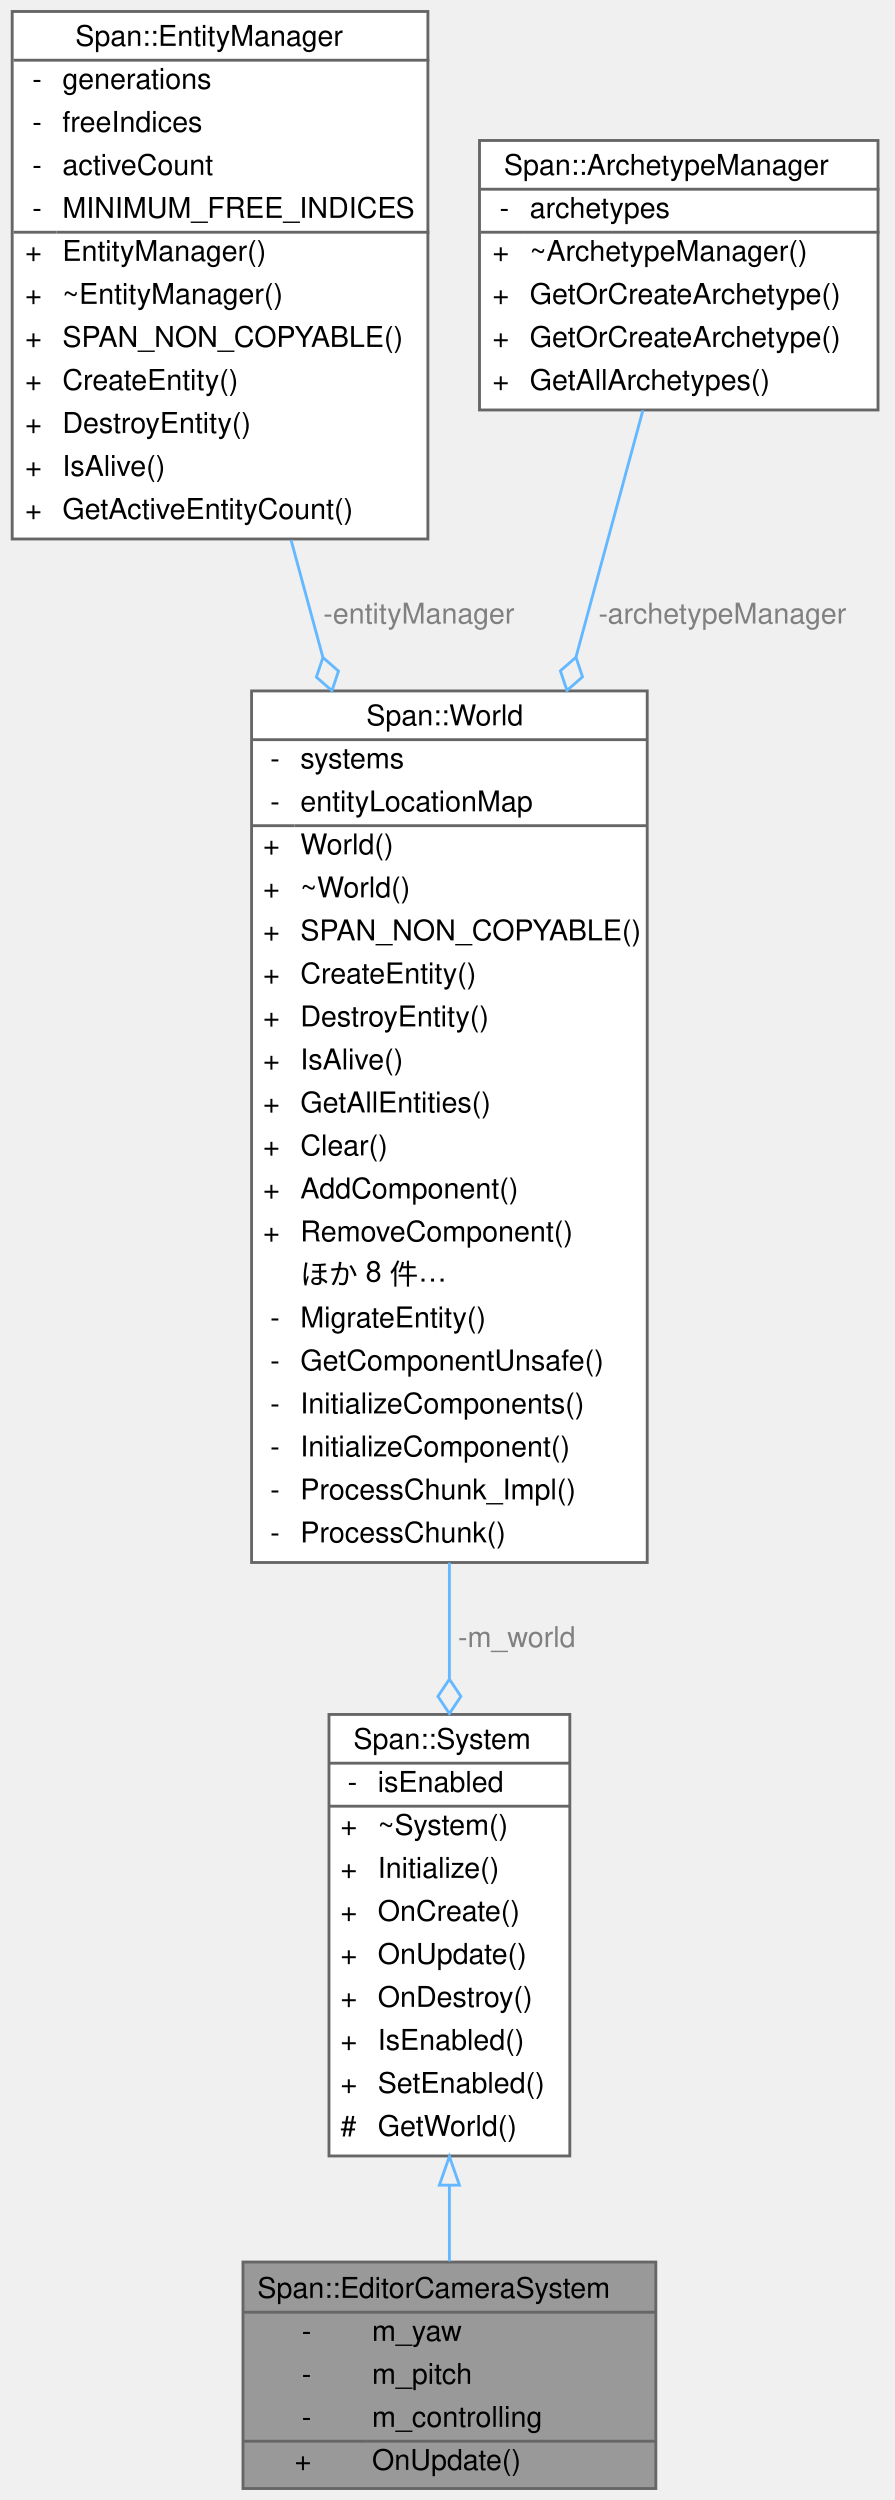
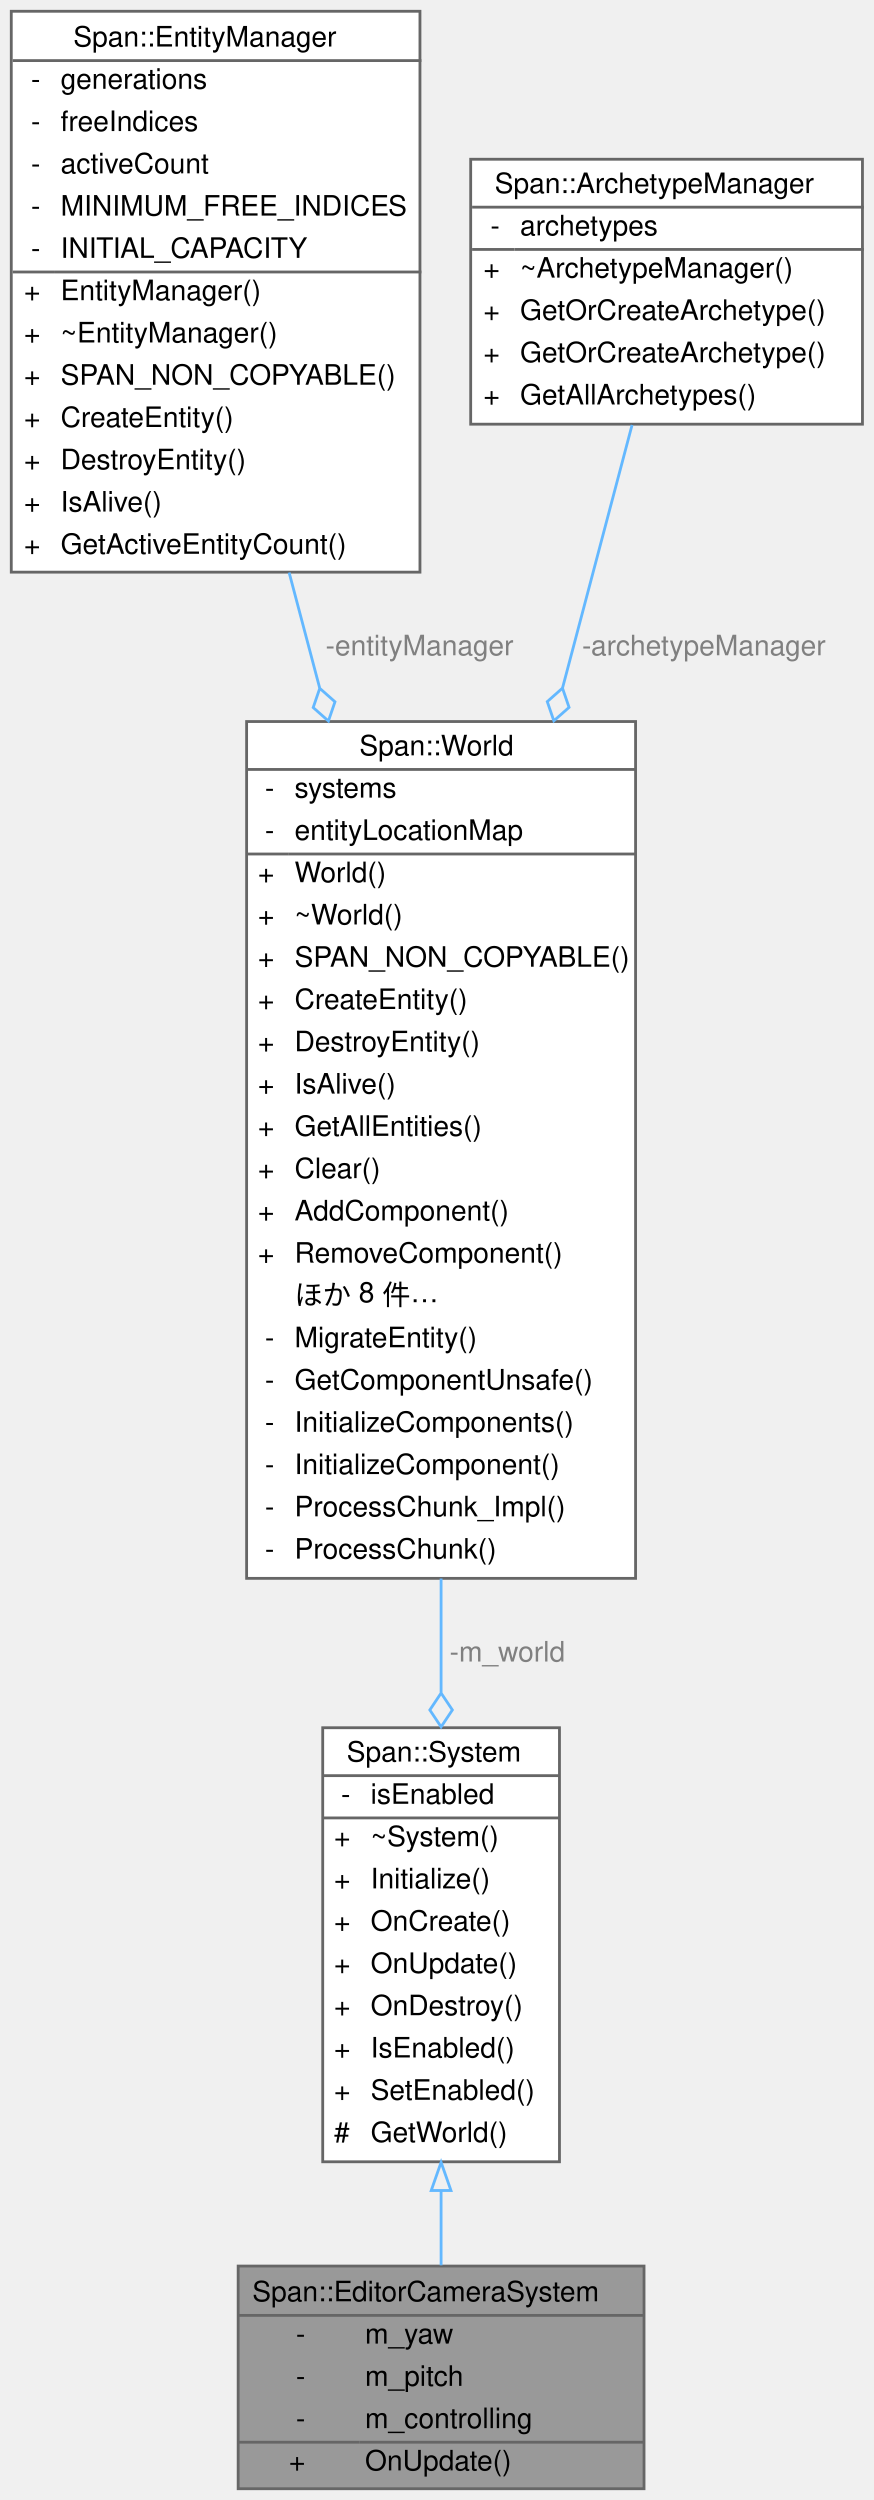
- <svg xmlns="http://www.w3.org/2000/svg" xmlns:xlink="http://www.w3.org/1999/xlink" width="312pt" height="872pt" viewBox="0.00 0.00 311.50 872.00">
-   <g id="graph0" class="graph" transform="scale(1 1) rotate(0) translate(4 868)">
+ <svg xmlns="http://www.w3.org/2000/svg" xmlns:xlink="http://www.w3.org/1999/xlink" width="310pt" height="887pt" viewBox="0.00 0.00 310.00 887.00">
+   <g id="graph0" class="graph" transform="scale(1 1) rotate(0) translate(4 883)">
    <g id="Node000001" class="node">
      <g id="a_Node000001">
        <a xlink:title="🎥 エディタビューポート内のカメラ操作を処理するシステム。">
          <polygon fill="#999999" stroke="transparent" points="224.5,-79 80.5,-79 80.5,0 224.5,0 224.5,-79" />
          <text text-anchor="start" x="85.5" y="-66.5" font-family="Helvetica,sans-Serif" font-size="10.00">Span::EditorCameraSystem</text>
          <text text-anchor="start" x="101" y="-51.5" font-family="Helvetica,sans-Serif" font-size="10.00">-</text>
          <text text-anchor="start" x="125.5" y="-51.5" font-family="Helvetica,sans-Serif" font-size="10.00">m_yaw</text>
          <text text-anchor="start" x="101" y="-36.5" font-family="Helvetica,sans-Serif" font-size="10.00">-</text>
          <text text-anchor="start" x="125.5" y="-36.5" font-family="Helvetica,sans-Serif" font-size="10.00">m_pitch</text>
          <text text-anchor="start" x="101" y="-21.5" font-family="Helvetica,sans-Serif" font-size="10.00">-</text>
          <text text-anchor="start" x="125.5" y="-21.5" font-family="Helvetica,sans-Serif" font-size="10.00">m_controlling</text>
          <text text-anchor="start" x="98.5" y="-6.5" font-family="Helvetica,sans-Serif" font-size="10.00">+</text>
          <text text-anchor="start" x="125.5" y="-6.5" font-family="Helvetica,sans-Serif" font-size="10.00">OnUpdate()</text>
          <polygon fill="#666666" stroke="#666666" points="80.5,-61.5 80.5,-61.5 224.5,-61.5 224.5,-61.5 80.5,-61.5" />
          <polygon fill="#666666" stroke="#666666" points="80.5,-16.5 80.5,-16.5 123.5,-16.5 123.5,-16.5 80.5,-16.5" />
          <polygon fill="#666666" stroke="#666666" points="123.5,-16.5 123.5,-16.5 224.5,-16.5 224.5,-16.5 123.5,-16.5" />
          <polygon fill="none" stroke="#666666" points="80.5,0 80.5,-79 224.5,-79 224.5,0 80.5,0" />
        </a>
      </g>
    </g>
    <g id="Node000002" class="node">
      <g id="a_Node000002">
        <a xlink:href="classSpan_1_1System.html" target="_top" xlink:title="🧠 ゲームロジックを実装するための基底クラス。">
          <polygon fill="white" stroke="transparent" points="194.5,-270 110.5,-270 110.5,-116 194.5,-116 194.5,-270" />
          <text text-anchor="start" x="119" y="-258" font-family="Helvetica,sans-Serif" font-size="10.00">Span::System</text>
          <text text-anchor="start" x="117" y="-243" font-family="Helvetica,sans-Serif" font-size="10.00">-</text>
          <text text-anchor="start" x="127.5" y="-243" font-family="Helvetica,sans-Serif" font-size="10.00">isEnabled</text>
          <text text-anchor="start" x="114.5" y="-228" font-family="Helvetica,sans-Serif" font-size="10.00">+</text>
          <text text-anchor="start" x="127.5" y="-228" font-family="Helvetica,sans-Serif" font-size="10.00">~System()</text>
          <text text-anchor="start" x="114.5" y="-213" font-family="Helvetica,sans-Serif" font-size="10.00">+</text>
          <text text-anchor="start" x="127.5" y="-213" font-family="Helvetica,sans-Serif" font-size="10.00">Initialize()</text>
          <text text-anchor="start" x="114.5" y="-198" font-family="Helvetica,sans-Serif" font-size="10.00">+</text>
          <text text-anchor="start" x="127.5" y="-198" font-family="Helvetica,sans-Serif" font-size="10.00">OnCreate()</text>
          <text text-anchor="start" x="114.5" y="-183" font-family="Helvetica,sans-Serif" font-size="10.00">+</text>
          <text text-anchor="start" x="127.5" y="-183" font-family="Helvetica,sans-Serif" font-size="10.00">OnUpdate()</text>
          <text text-anchor="start" x="114.5" y="-168" font-family="Helvetica,sans-Serif" font-size="10.00">+</text>
          <text text-anchor="start" x="127.5" y="-168" font-family="Helvetica,sans-Serif" font-size="10.00">OnDestroy()</text>
          <text text-anchor="start" x="114.5" y="-153" font-family="Helvetica,sans-Serif" font-size="10.00">+</text>
          <text text-anchor="start" x="127.5" y="-153" font-family="Helvetica,sans-Serif" font-size="10.00">IsEnabled()</text>
          <text text-anchor="start" x="114.5" y="-138" font-family="Helvetica,sans-Serif" font-size="10.00">+</text>
          <text text-anchor="start" x="127.5" y="-138" font-family="Helvetica,sans-Serif" font-size="10.00">SetEnabled()</text>
          <text text-anchor="start" x="114.5" y="-123" font-family="Helvetica,sans-Serif" font-size="10.00">#</text>
          <text text-anchor="start" x="127.5" y="-123" font-family="Helvetica,sans-Serif" font-size="10.00">GetWorld()</text>
          <polygon fill="#666666" stroke="#666666" points="110.5,-253 110.5,-253 194.5,-253 194.5,-253 110.5,-253" />
          <polygon fill="#666666" stroke="#666666" points="110.5,-238 110.5,-238 125.5,-238 125.5,-238 110.5,-238" />
          <polygon fill="#666666" stroke="#666666" points="125.5,-238 125.5,-238 194.5,-238 194.5,-238 125.5,-238" />
          <polygon fill="none" stroke="#666666" points="110.5,-116 110.5,-270 194.5,-270 194.5,-116 110.5,-116" />
        </a>
      </g>
    </g>
    <g id="edge1_Node000001_Node000002" class="edge">
      <g id="a_edge1_Node000001_Node000002">
        <a xlink:title=" ">
          <path fill="none" stroke="#63b8ff" d="M152.5,-105.74C152.5,-96.51 152.5,-87.49 152.5,-79.25" />
          <polygon fill="none" stroke="#63b8ff" points="149,-105.81 152.5,-115.81 156,-105.81 149,-105.81" />
        </a>
      </g>
    </g>
    <g id="Node000003" class="node">
      <g id="a_Node000003">
        <a xlink:href="classSpan_1_1World.html" target="_top" xlink:title="🌏 ECSの管理マネージャー。全てのEntityとSystemを保持します。">
          <polygon fill="white" stroke="transparent" points="221.5,-627 83.5,-627 83.5,-323 221.5,-323 221.5,-627" />
          <text text-anchor="start" x="123.5" y="-615" font-family="Helvetica,sans-Serif" font-size="10.00">Span::World</text>
          <text text-anchor="start" x="90" y="-600" font-family="Helvetica,sans-Serif" font-size="10.00">-</text>
          <text text-anchor="start" x="100.5" y="-600" font-family="Helvetica,sans-Serif" font-size="10.00">systems</text>
          <text text-anchor="start" x="90" y="-585" font-family="Helvetica,sans-Serif" font-size="10.00">-</text>
          <text text-anchor="start" x="100.5" y="-585" font-family="Helvetica,sans-Serif" font-size="10.00">entityLocationMap</text>
          <text text-anchor="start" x="87.5" y="-570" font-family="Helvetica,sans-Serif" font-size="10.00">+</text>
          <text text-anchor="start" x="100.5" y="-570" font-family="Helvetica,sans-Serif" font-size="10.00">World()</text>
          <text text-anchor="start" x="87.5" y="-555" font-family="Helvetica,sans-Serif" font-size="10.00">+</text>
          <text text-anchor="start" x="100.5" y="-555" font-family="Helvetica,sans-Serif" font-size="10.00">~World()</text>
          <text text-anchor="start" x="87.5" y="-540" font-family="Helvetica,sans-Serif" font-size="10.00">+</text>
          <text text-anchor="start" x="100.5" y="-540" font-family="Helvetica,sans-Serif" font-size="10.00">SPAN_NON_COPYABLE()</text>
          <text text-anchor="start" x="87.5" y="-525" font-family="Helvetica,sans-Serif" font-size="10.00">+</text>
          <text text-anchor="start" x="100.5" y="-525" font-family="Helvetica,sans-Serif" font-size="10.00">CreateEntity()</text>
          <text text-anchor="start" x="87.5" y="-510" font-family="Helvetica,sans-Serif" font-size="10.00">+</text>
          <text text-anchor="start" x="100.5" y="-510" font-family="Helvetica,sans-Serif" font-size="10.00">DestroyEntity()</text>
          <text text-anchor="start" x="87.5" y="-495" font-family="Helvetica,sans-Serif" font-size="10.00">+</text>
          <text text-anchor="start" x="100.5" y="-495" font-family="Helvetica,sans-Serif" font-size="10.00">IsAlive()</text>
          <text text-anchor="start" x="87.5" y="-480" font-family="Helvetica,sans-Serif" font-size="10.00">+</text>
          <text text-anchor="start" x="100.5" y="-480" font-family="Helvetica,sans-Serif" font-size="10.00">GetAllEntities()</text>
          <text text-anchor="start" x="87.5" y="-465" font-family="Helvetica,sans-Serif" font-size="10.00">+</text>
          <text text-anchor="start" x="100.5" y="-465" font-family="Helvetica,sans-Serif" font-size="10.00">Clear()</text>
          <text text-anchor="start" x="87.5" y="-450" font-family="Helvetica,sans-Serif" font-size="10.00">+</text>
          <text text-anchor="start" x="100.5" y="-450" font-family="Helvetica,sans-Serif" font-size="10.00">AddComponent()</text>
          <text text-anchor="start" x="87.5" y="-435" font-family="Helvetica,sans-Serif" font-size="10.00">+</text>
          <text text-anchor="start" x="100.5" y="-435" font-family="Helvetica,sans-Serif" font-size="10.00">RemoveComponent()</text>
          <text text-anchor="start" x="100.5" y="-420" font-family="Helvetica,sans-Serif" font-size="10.00">ほか 8 件…</text>
          <text text-anchor="start" x="90" y="-405" font-family="Helvetica,sans-Serif" font-size="10.00">-</text>
          <text text-anchor="start" x="100.5" y="-405" font-family="Helvetica,sans-Serif" font-size="10.00">MigrateEntity()</text>
          <text text-anchor="start" x="90" y="-390" font-family="Helvetica,sans-Serif" font-size="10.00">-</text>
          <text text-anchor="start" x="100.5" y="-390" font-family="Helvetica,sans-Serif" font-size="10.00">GetComponentUnsafe()</text>
          <text text-anchor="start" x="90" y="-375" font-family="Helvetica,sans-Serif" font-size="10.00">-</text>
          <text text-anchor="start" x="100.5" y="-375" font-family="Helvetica,sans-Serif" font-size="10.00">InitializeComponents()</text>
          <text text-anchor="start" x="90" y="-360" font-family="Helvetica,sans-Serif" font-size="10.00">-</text>
          <text text-anchor="start" x="100.5" y="-360" font-family="Helvetica,sans-Serif" font-size="10.00">InitializeComponent()</text>
          <text text-anchor="start" x="90" y="-345" font-family="Helvetica,sans-Serif" font-size="10.00">-</text>
          <text text-anchor="start" x="100.5" y="-345" font-family="Helvetica,sans-Serif" font-size="10.00">ProcessChunk_Impl()</text>
          <text text-anchor="start" x="90" y="-330" font-family="Helvetica,sans-Serif" font-size="10.00">-</text>
          <text text-anchor="start" x="100.5" y="-330" font-family="Helvetica,sans-Serif" font-size="10.00">ProcessChunk()</text>
          <polygon fill="#666666" stroke="#666666" points="83.5,-610 83.5,-610 221.5,-610 221.5,-610 83.5,-610" />
          <polygon fill="#666666" stroke="#666666" points="83.5,-580 83.5,-580 98.5,-580 98.5,-580 83.5,-580" />
          <polygon fill="#666666" stroke="#666666" points="98.5,-580 98.5,-580 221.5,-580 221.5,-580 98.5,-580" />
          <polygon fill="none" stroke="#666666" points="83.5,-323 83.5,-627 221.5,-627 221.5,-323 83.5,-323" />
        </a>
      </g>
    </g>
    <g id="edge2_Node000002_Node000003" class="edge">
      <g id="a_edge2_Node000002_Node000003">
        <a xlink:title=" ">
          <path fill="none" stroke="#63b8ff" d="M152.5,-322.94C152.5,-309.14 152.5,-295.48 152.5,-282.51" />
          <polygon fill="none" stroke="#63b8ff" points="152.5,-282.3 148.5,-276.3 152.5,-270.3 156.5,-276.3 152.5,-282.3" />
        </a>
      </g>
      <text text-anchor="start" x="155.5" y="-293.5" font-family="Helvetica,sans-Serif" font-size="10.00" fill="grey">-m_world</text>
    </g>
    <g id="Node000004" class="node">
      <g id="a_Node000004">
        <a xlink:href="classSpan_1_1EntityManager.html" target="_top" xlink:title="🆔 Entity IDの発行、破棄、有効性チェックを行う管理クラス。">
-           <polygon fill="white" stroke="transparent" points="145,-864 0,-864 0,-680 145,-680 145,-864" />
-           <text text-anchor="start" x="22" y="-852" font-family="Helvetica,sans-Serif" font-size="10.00">Span::EntityManager</text>
-           <text text-anchor="start" x="7" y="-837" font-family="Helvetica,sans-Serif" font-size="10.00">-</text>
-           <text text-anchor="start" x="17.5" y="-837" font-family="Helvetica,sans-Serif" font-size="10.00">generations</text>
-           <text text-anchor="start" x="7" y="-822" font-family="Helvetica,sans-Serif" font-size="10.00">-</text>
-           <text text-anchor="start" x="17.5" y="-822" font-family="Helvetica,sans-Serif" font-size="10.00">freeIndices</text>
-           <text text-anchor="start" x="7" y="-807" font-family="Helvetica,sans-Serif" font-size="10.00">-</text>
-           <text text-anchor="start" x="17.5" y="-807" font-family="Helvetica,sans-Serif" font-size="10.00">activeCount</text>
-           <text text-anchor="start" x="7" y="-792" font-family="Helvetica,sans-Serif" font-size="10.00">-</text>
-           <text text-anchor="start" x="17.5" y="-792" font-family="Helvetica,sans-Serif" font-size="10.00">MINIMUM_FREE_INDICES</text>
-           <text text-anchor="start" x="4.5" y="-777" font-family="Helvetica,sans-Serif" font-size="10.00">+</text>
-           <text text-anchor="start" x="17.5" y="-777" font-family="Helvetica,sans-Serif" font-size="10.00">EntityManager()</text>
-           <text text-anchor="start" x="4.5" y="-762" font-family="Helvetica,sans-Serif" font-size="10.00">+</text>
-           <text text-anchor="start" x="17.5" y="-762" font-family="Helvetica,sans-Serif" font-size="10.00">~EntityManager()</text>
-           <text text-anchor="start" x="4.5" y="-747" font-family="Helvetica,sans-Serif" font-size="10.00">+</text>
-           <text text-anchor="start" x="17.5" y="-747" font-family="Helvetica,sans-Serif" font-size="10.00">SPAN_NON_COPYABLE()</text>
-           <text text-anchor="start" x="4.5" y="-732" font-family="Helvetica,sans-Serif" font-size="10.00">+</text>
-           <text text-anchor="start" x="17.5" y="-732" font-family="Helvetica,sans-Serif" font-size="10.00">CreateEntity()</text>
-           <text text-anchor="start" x="4.5" y="-717" font-family="Helvetica,sans-Serif" font-size="10.00">+</text>
-           <text text-anchor="start" x="17.5" y="-717" font-family="Helvetica,sans-Serif" font-size="10.00">DestroyEntity()</text>
-           <text text-anchor="start" x="4.5" y="-702" font-family="Helvetica,sans-Serif" font-size="10.00">+</text>
-           <text text-anchor="start" x="17.5" y="-702" font-family="Helvetica,sans-Serif" font-size="10.00">IsAlive()</text>
-           <text text-anchor="start" x="4.5" y="-687" font-family="Helvetica,sans-Serif" font-size="10.00">+</text>
-           <text text-anchor="start" x="17.5" y="-687" font-family="Helvetica,sans-Serif" font-size="10.00">GetActiveEntityCount()</text>
-           <polygon fill="#666666" stroke="#666666" points="0.5,-847 0.5,-847 145.5,-847 145.5,-847 0.5,-847" />
-           <polygon fill="#666666" stroke="#666666" points="0.5,-787 0.5,-787 15.5,-787 15.5,-787 0.5,-787" />
-           <polygon fill="#666666" stroke="#666666" points="15.5,-787 15.5,-787 145.5,-787 145.5,-787 15.5,-787" />
-           <polygon fill="none" stroke="#666666" points="0,-680 0,-864 145,-864 145,-680 0,-680" />
+           <polygon fill="white" stroke="transparent" points="145,-879 0,-879 0,-680 145,-680 145,-879" />
+           <text text-anchor="start" x="22" y="-866.5" font-family="Helvetica,sans-Serif" font-size="10.00">Span::EntityManager</text>
+           <text text-anchor="start" x="7" y="-851.5" font-family="Helvetica,sans-Serif" font-size="10.00">-</text>
+           <text text-anchor="start" x="17.5" y="-851.5" font-family="Helvetica,sans-Serif" font-size="10.00">generations</text>
+           <text text-anchor="start" x="7" y="-836.5" font-family="Helvetica,sans-Serif" font-size="10.00">-</text>
+           <text text-anchor="start" x="17.5" y="-836.5" font-family="Helvetica,sans-Serif" font-size="10.00">freeIndices</text>
+           <text text-anchor="start" x="7" y="-821.5" font-family="Helvetica,sans-Serif" font-size="10.00">-</text>
+           <text text-anchor="start" x="17.5" y="-821.5" font-family="Helvetica,sans-Serif" font-size="10.00">activeCount</text>
+           <text text-anchor="start" x="7" y="-806.5" font-family="Helvetica,sans-Serif" font-size="10.00">-</text>
+           <text text-anchor="start" x="17.5" y="-806.5" font-family="Helvetica,sans-Serif" font-size="10.00">MINIMUM_FREE_INDICES</text>
+           <text text-anchor="start" x="7" y="-791.5" font-family="Helvetica,sans-Serif" font-size="10.00">-</text>
+           <text text-anchor="start" x="17.5" y="-791.5" font-family="Helvetica,sans-Serif" font-size="10.00">INITIAL_CAPACITY</text>
+           <text text-anchor="start" x="4.5" y="-776.5" font-family="Helvetica,sans-Serif" font-size="10.00">+</text>
+           <text text-anchor="start" x="17.5" y="-776.5" font-family="Helvetica,sans-Serif" font-size="10.00">EntityManager()</text>
+           <text text-anchor="start" x="4.5" y="-761.5" font-family="Helvetica,sans-Serif" font-size="10.00">+</text>
+           <text text-anchor="start" x="17.5" y="-761.5" font-family="Helvetica,sans-Serif" font-size="10.00">~EntityManager()</text>
+           <text text-anchor="start" x="4.5" y="-746.5" font-family="Helvetica,sans-Serif" font-size="10.00">+</text>
+           <text text-anchor="start" x="17.5" y="-746.5" font-family="Helvetica,sans-Serif" font-size="10.00">SPAN_NON_COPYABLE()</text>
+           <text text-anchor="start" x="4.5" y="-731.5" font-family="Helvetica,sans-Serif" font-size="10.00">+</text>
+           <text text-anchor="start" x="17.5" y="-731.5" font-family="Helvetica,sans-Serif" font-size="10.00">CreateEntity()</text>
+           <text text-anchor="start" x="4.5" y="-716.5" font-family="Helvetica,sans-Serif" font-size="10.00">+</text>
+           <text text-anchor="start" x="17.5" y="-716.5" font-family="Helvetica,sans-Serif" font-size="10.00">DestroyEntity()</text>
+           <text text-anchor="start" x="4.5" y="-701.5" font-family="Helvetica,sans-Serif" font-size="10.00">+</text>
+           <text text-anchor="start" x="17.5" y="-701.5" font-family="Helvetica,sans-Serif" font-size="10.00">IsAlive()</text>
+           <text text-anchor="start" x="4.5" y="-686.5" font-family="Helvetica,sans-Serif" font-size="10.00">+</text>
+           <text text-anchor="start" x="17.5" y="-686.5" font-family="Helvetica,sans-Serif" font-size="10.00">GetActiveEntityCount()</text>
+           <polygon fill="#666666" stroke="#666666" points="0.5,-861.5 0.5,-861.5 145.5,-861.5 145.5,-861.5 0.5,-861.5" />
+           <polygon fill="#666666" stroke="#666666" points="0.5,-786.5 0.5,-786.5 15.5,-786.5 15.5,-786.5 0.5,-786.5" />
+           <polygon fill="#666666" stroke="#666666" points="15.5,-786.5 15.5,-786.5 145.5,-786.5 145.5,-786.5 15.5,-786.5" />
+           <polygon fill="none" stroke="#666666" points="0,-680 0,-879 145,-879 145,-680 0,-680" />
        </a>
      </g>
    </g>
    <g id="edge3_Node000003_Node000004" class="edge">
      <g id="a_edge3_Node000003_Node000004">
        <a xlink:title=" ">
-           <path fill="none" stroke="#63b8ff" d="M97.26,-679.68C100.81,-666.59 104.55,-652.81 108.34,-638.84" />
-           <polygon fill="none" stroke="#63b8ff" points="108.39,-638.66 106.1,-631.82 111.53,-627.08 113.82,-633.92 108.39,-638.66" />
+           <path fill="none" stroke="#63b8ff" d="M98.58,-679.87C102.08,-666.67 105.73,-652.86 109.42,-638.91" />
+           <polygon fill="none" stroke="#63b8ff" points="109.45,-638.78 107.12,-631.96 112.52,-627.18 114.85,-634 109.45,-638.78" />
        </a>
      </g>
-       <text text-anchor="start" x="108.5" y="-650.5" font-family="Helvetica,sans-Serif" font-size="10.00" fill="grey">-entityManager</text>
+       <text text-anchor="start" x="111.5" y="-650.5" font-family="Helvetica,sans-Serif" font-size="10.00" fill="grey">-entityManager</text>
    </g>
    <g id="Node000005" class="node">
      <g id="a_Node000005">
        <a xlink:href="classSpan_1_1ArchetypeManager.html" target="_top" xlink:title="🏭 アーキタイプファクトリー&amp;キャッシュ。">
-           <polygon fill="white" stroke="transparent" points="302,-819 163,-819 163,-725 302,-725 302,-819" />
-           <text text-anchor="start" x="171.5" y="-807" font-family="Helvetica,sans-Serif" font-size="10.00">Span::ArchetypeManager</text>
-           <text text-anchor="start" x="170" y="-792" font-family="Helvetica,sans-Serif" font-size="10.00">-</text>
-           <text text-anchor="start" x="180.5" y="-792" font-family="Helvetica,sans-Serif" font-size="10.00">archetypes</text>
-           <text text-anchor="start" x="167.5" y="-777" font-family="Helvetica,sans-Serif" font-size="10.00">+</text>
-           <text text-anchor="start" x="180.5" y="-777" font-family="Helvetica,sans-Serif" font-size="10.00">~ArchetypeManager()</text>
-           <text text-anchor="start" x="167.5" y="-762" font-family="Helvetica,sans-Serif" font-size="10.00">+</text>
-           <text text-anchor="start" x="180.5" y="-762" font-family="Helvetica,sans-Serif" font-size="10.00">GetOrCreateArchetype()</text>
-           <text text-anchor="start" x="167.5" y="-747" font-family="Helvetica,sans-Serif" font-size="10.00">+</text>
-           <text text-anchor="start" x="180.5" y="-747" font-family="Helvetica,sans-Serif" font-size="10.00">GetOrCreateArchetype()</text>
-           <text text-anchor="start" x="167.5" y="-732" font-family="Helvetica,sans-Serif" font-size="10.00">+</text>
-           <text text-anchor="start" x="180.5" y="-732" font-family="Helvetica,sans-Serif" font-size="10.00">GetAllArchetypes()</text>
-           <polygon fill="#666666" stroke="#666666" points="163.5,-802 163.5,-802 302.5,-802 302.5,-802 163.5,-802" />
-           <polygon fill="#666666" stroke="#666666" points="163.5,-787 163.5,-787 178.5,-787 178.5,-787 163.5,-787" />
-           <polygon fill="#666666" stroke="#666666" points="178.5,-787 178.5,-787 302.5,-787 302.5,-787 178.5,-787" />
-           <polygon fill="none" stroke="#666666" points="163,-725 163,-819 302,-819 302,-725 163,-725" />
+           <polygon fill="white" stroke="transparent" points="302,-826.5 163,-826.5 163,-732.5 302,-732.5 302,-826.5" />
+           <text text-anchor="start" x="171.5" y="-814.5" font-family="Helvetica,sans-Serif" font-size="10.00">Span::ArchetypeManager</text>
+           <text text-anchor="start" x="170" y="-799.5" font-family="Helvetica,sans-Serif" font-size="10.00">-</text>
+           <text text-anchor="start" x="180.5" y="-799.5" font-family="Helvetica,sans-Serif" font-size="10.00">archetypes</text>
+           <text text-anchor="start" x="167.5" y="-784.5" font-family="Helvetica,sans-Serif" font-size="10.00">+</text>
+           <text text-anchor="start" x="180.5" y="-784.5" font-family="Helvetica,sans-Serif" font-size="10.00">~ArchetypeManager()</text>
+           <text text-anchor="start" x="167.5" y="-769.5" font-family="Helvetica,sans-Serif" font-size="10.00">+</text>
+           <text text-anchor="start" x="180.5" y="-769.5" font-family="Helvetica,sans-Serif" font-size="10.00">GetOrCreateArchetype()</text>
+           <text text-anchor="start" x="167.5" y="-754.5" font-family="Helvetica,sans-Serif" font-size="10.00">+</text>
+           <text text-anchor="start" x="180.5" y="-754.5" font-family="Helvetica,sans-Serif" font-size="10.00">GetOrCreateArchetype()</text>
+           <text text-anchor="start" x="167.5" y="-739.5" font-family="Helvetica,sans-Serif" font-size="10.00">+</text>
+           <text text-anchor="start" x="180.5" y="-739.5" font-family="Helvetica,sans-Serif" font-size="10.00">GetAllArchetypes()</text>
+           <polygon fill="#666666" stroke="#666666" points="163.5,-809.5 163.5,-809.5 302.5,-809.5 302.5,-809.5 163.5,-809.5" />
+           <polygon fill="#666666" stroke="#666666" points="163.5,-794.5 163.5,-794.5 178.5,-794.5 178.5,-794.5 163.5,-794.5" />
+           <polygon fill="#666666" stroke="#666666" points="178.5,-794.5 178.5,-794.5 302.5,-794.5 302.5,-794.5 178.5,-794.5" />
+           <polygon fill="none" stroke="#666666" points="163,-732.5 163,-826.5 302,-826.5 302,-732.5 163,-732.5" />
        </a>
      </g>
    </g>
    <g id="edge4_Node000003_Node000005" class="edge">
      <g id="a_edge4_Node000003_Node000005">
        <a xlink:title=" ">
-           <path fill="none" stroke="#63b8ff" d="M220,-724.91C213.54,-701.09 205.23,-670.44 196.66,-638.85" />
-           <polygon fill="none" stroke="#63b8ff" points="196.64,-638.75 191.21,-634.01 193.5,-627.17 198.93,-631.92 196.64,-638.75" />
+           <path fill="none" stroke="#63b8ff" d="M220.26,-732.23C213.5,-706.65 204.65,-673.17 195.58,-638.89" />
+           <polygon fill="none" stroke="#63b8ff" points="195.57,-638.85 190.17,-634.07 192.5,-627.25 197.9,-632.02 195.57,-638.85" />
        </a>
      </g>
-       <text text-anchor="start" x="204.5" y="-650.5" font-family="Helvetica,sans-Serif" font-size="10.00" fill="grey">-archetypeManager</text>
+       <text text-anchor="start" x="202.5" y="-650.5" font-family="Helvetica,sans-Serif" font-size="10.00" fill="grey">-archetypeManager</text>
    </g>
  </g>
</svg>
